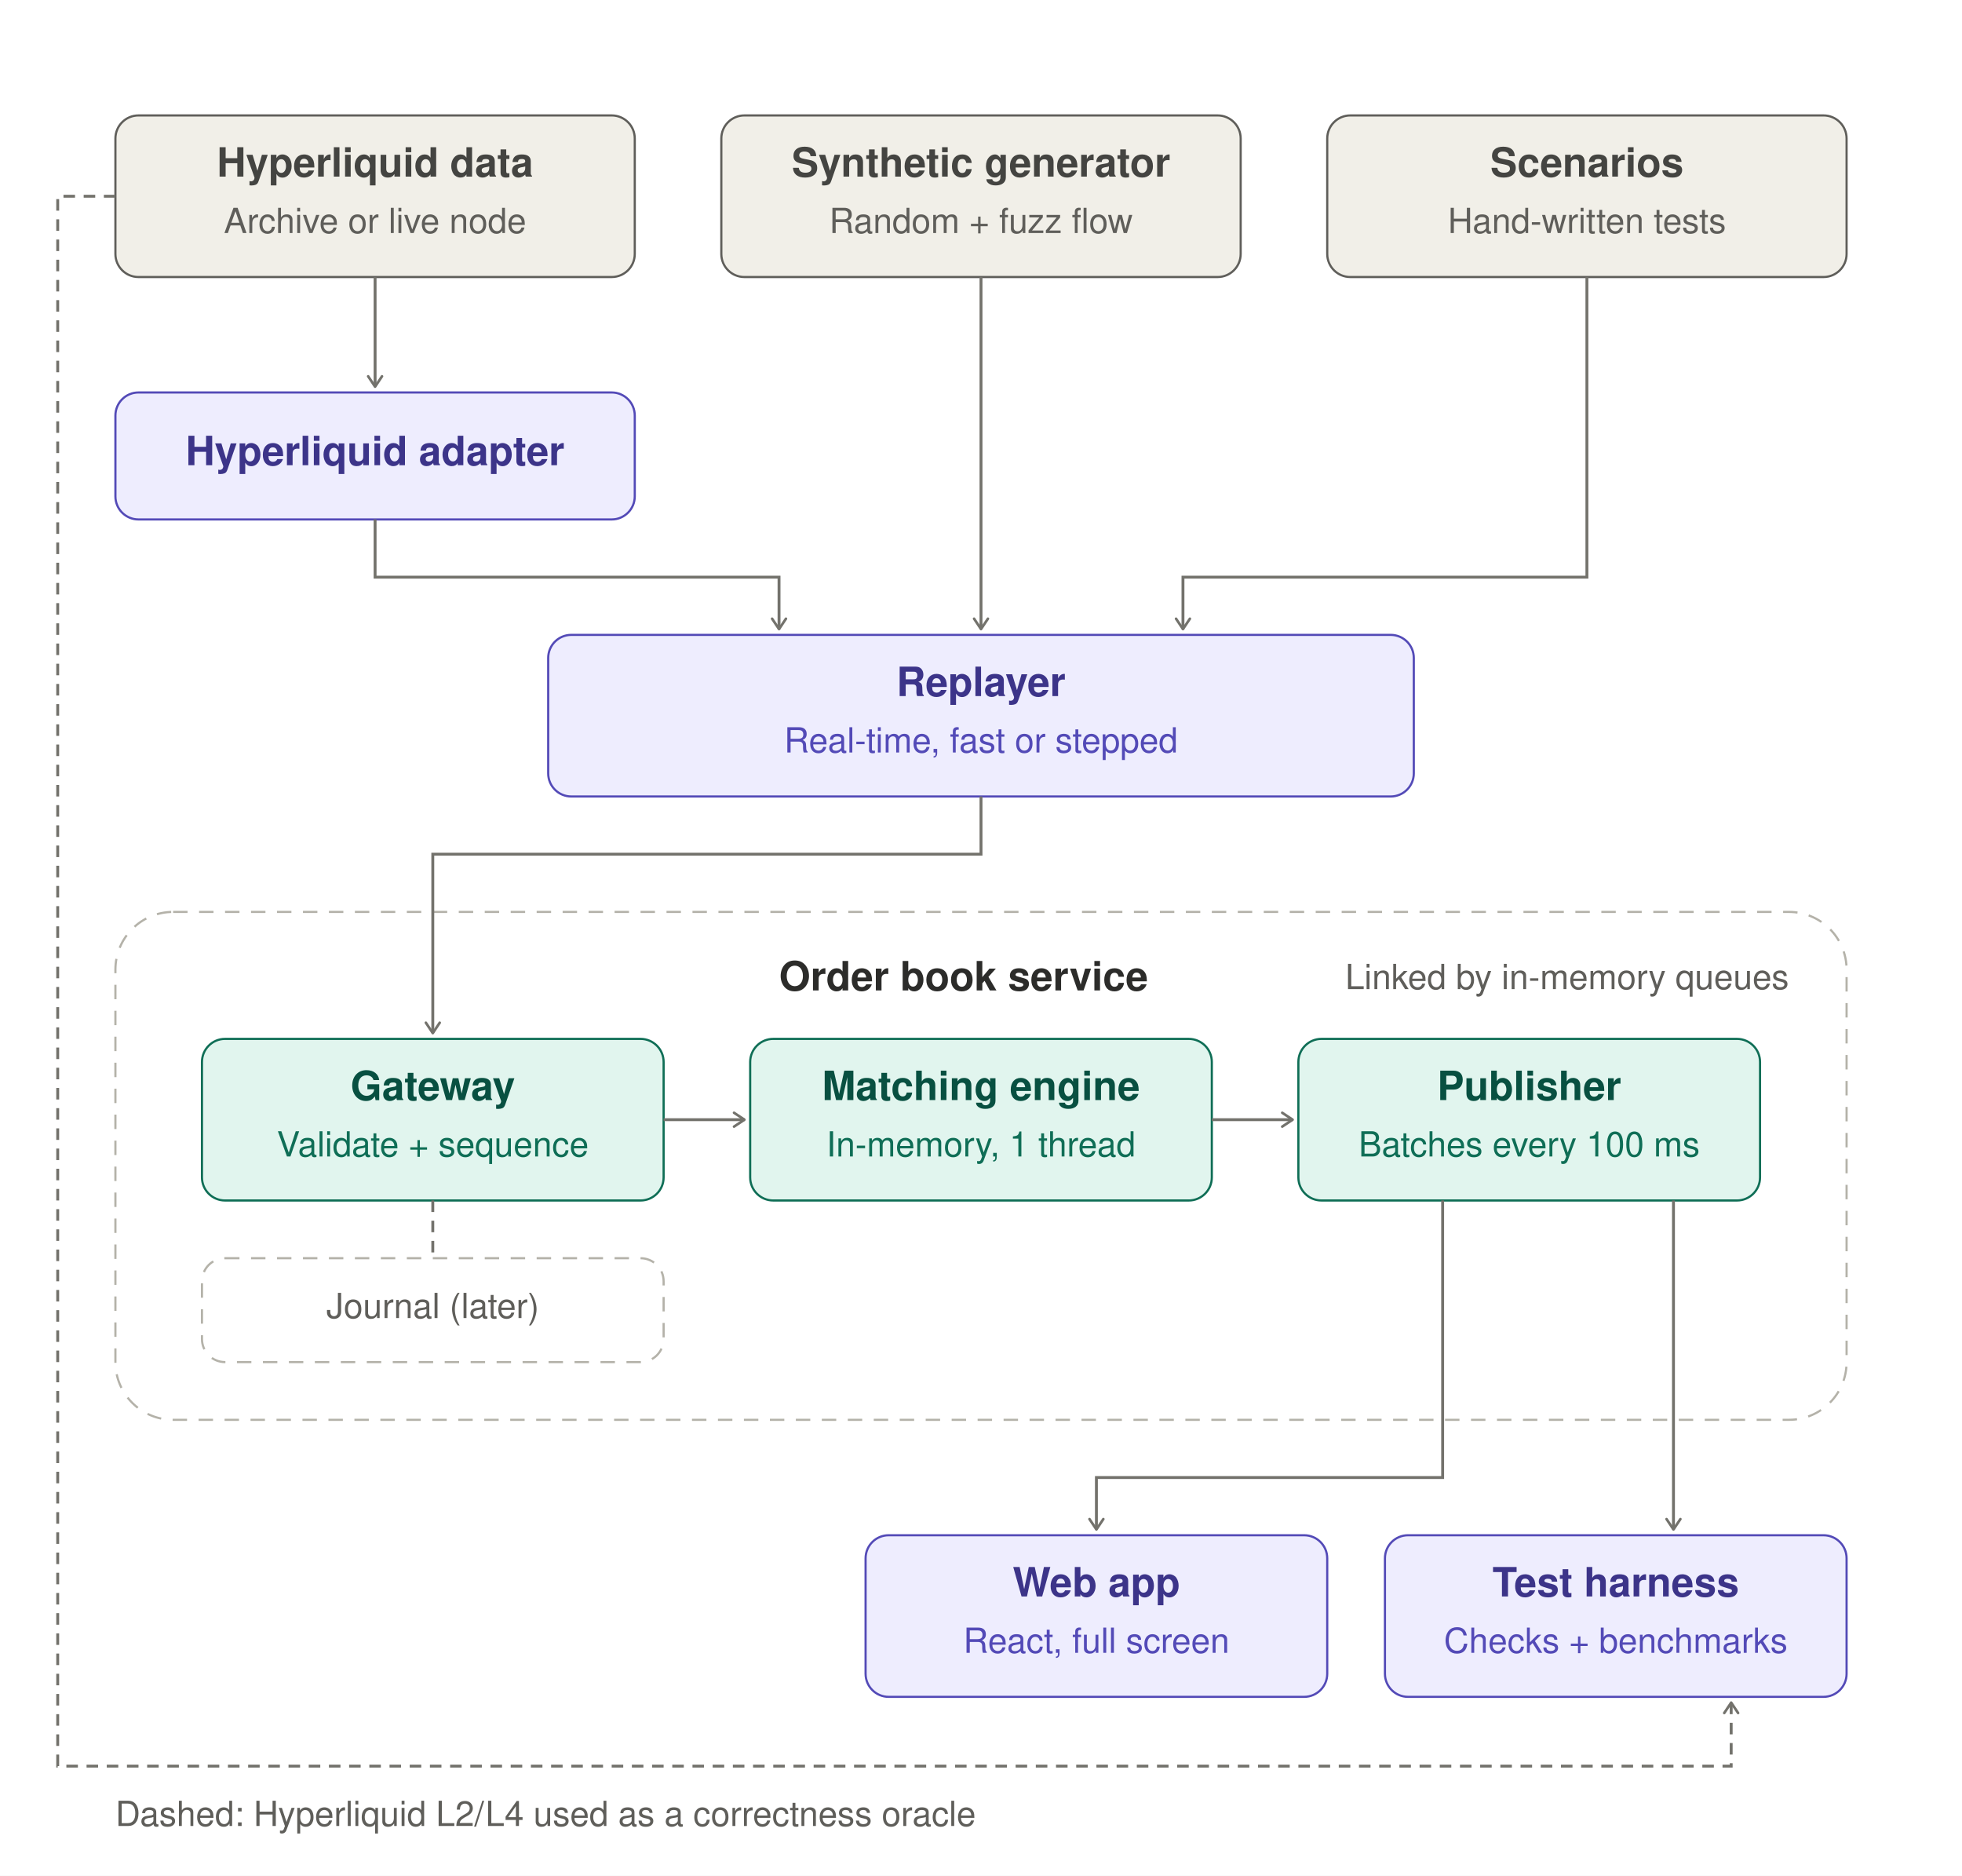
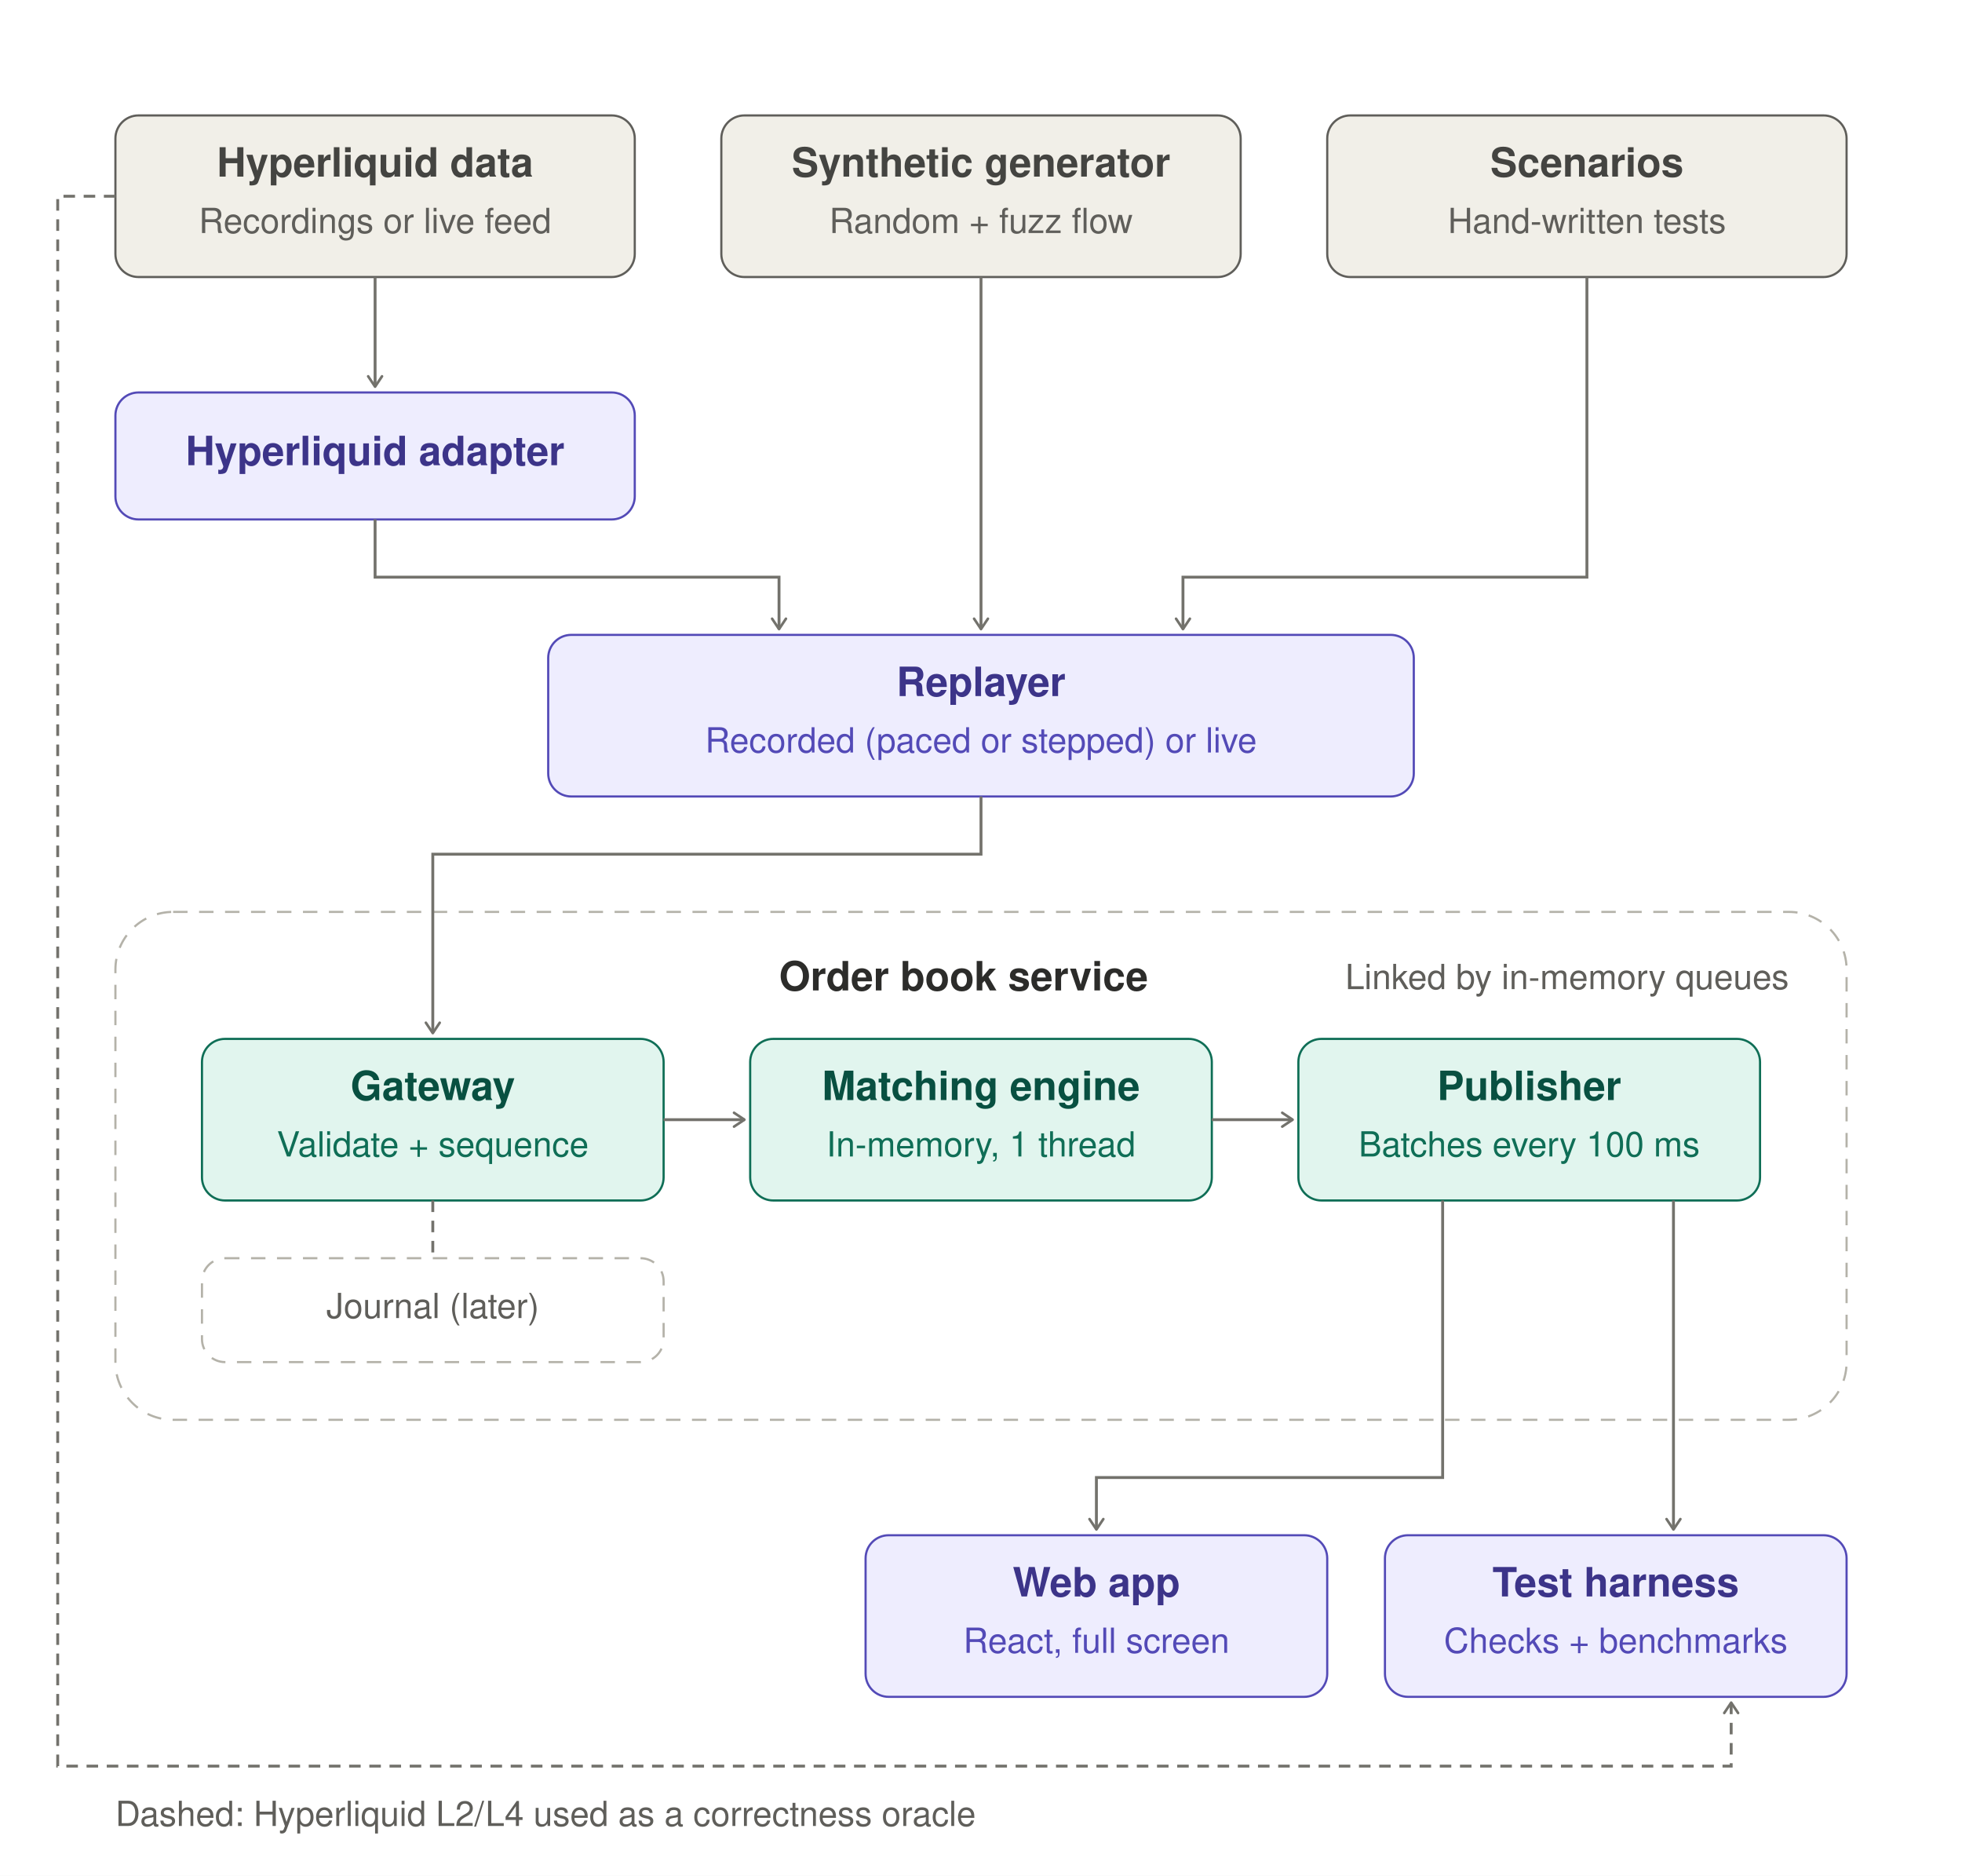
<svg xmlns="http://www.w3.org/2000/svg" width="680" height="650" viewBox="0 0 680 650" role="img">
  <defs>
    <marker id="arrow" viewBox="0 0 10 10" refX="8" refY="5" markerWidth="6" markerHeight="6" orient="auto-start-reverse">
      <path d="M2 1L8 5L2 9" fill="none" stroke="#73726c" stroke-width="1.5" stroke-linecap="round" stroke-linejoin="round" />
    </marker>
  </defs>
  <rect width="680" height="650" fill="#ffffff" />
  <rect x="40" y="40" width="180" height="56" rx="8" fill="#F1EFE8" stroke="#5F5E5A" stroke-width="0.75" />
  <text x="130.0" y="58" font-family="Helvetica, Arial, sans-serif" font-size="14" font-weight="600" fill="#444441" text-anchor="middle" dominant-baseline="central">Hyperliquid data</text>
-   <text x="130.0" y="78" font-family="Helvetica, Arial, sans-serif" font-size="12" font-weight="400" fill="#5F5E5A" text-anchor="middle" dominant-baseline="central">Archive or live node</text>
+   <text x="130.0" y="78" font-family="Helvetica, Arial, sans-serif" font-size="12" font-weight="400" fill="#5F5E5A" text-anchor="middle" dominant-baseline="central">Recordings or live feed</text>
  <rect x="250" y="40" width="180" height="56" rx="8" fill="#F1EFE8" stroke="#5F5E5A" stroke-width="0.75" />
  <text x="340.0" y="58" font-family="Helvetica, Arial, sans-serif" font-size="14" font-weight="600" fill="#444441" text-anchor="middle" dominant-baseline="central">Synthetic generator</text>
  <text x="340.0" y="78" font-family="Helvetica, Arial, sans-serif" font-size="12" font-weight="400" fill="#5F5E5A" text-anchor="middle" dominant-baseline="central">Random + fuzz flow</text>
  <rect x="460" y="40" width="180" height="56" rx="8" fill="#F1EFE8" stroke="#5F5E5A" stroke-width="0.75" />
  <text x="550.0" y="58" font-family="Helvetica, Arial, sans-serif" font-size="14" font-weight="600" fill="#444441" text-anchor="middle" dominant-baseline="central">Scenarios</text>
  <text x="550.0" y="78" font-family="Helvetica, Arial, sans-serif" font-size="12" font-weight="400" fill="#5F5E5A" text-anchor="middle" dominant-baseline="central">Hand-written tests</text>
  <path d="M130 96 L130 134" fill="none" stroke="#73726c" stroke-width="1" marker-end="url(#arrow)" />
  <rect x="40" y="136" width="180" height="44" rx="8" fill="#EEEDFE" stroke="#534AB7" stroke-width="0.75" />
  <text x="130.0" y="158.0" font-family="Helvetica, Arial, sans-serif" font-size="14" font-weight="600" fill="#3C3489" text-anchor="middle" dominant-baseline="central">Hyperliquid adapter</text>
  <path d="M130 180 L130 200 L270 200 L270 218" fill="none" stroke="#73726c" stroke-width="1" marker-end="url(#arrow)" />
  <path d="M340 96 L340 218" fill="none" stroke="#73726c" stroke-width="1" marker-end="url(#arrow)" />
  <path d="M550 96 L550 200 L410 200 L410 218" fill="none" stroke="#73726c" stroke-width="1" marker-end="url(#arrow)" />
  <rect x="190" y="220" width="300" height="56" rx="8" fill="#EEEDFE" stroke="#534AB7" stroke-width="0.75" />
  <text x="340.0" y="238" font-family="Helvetica, Arial, sans-serif" font-size="14" font-weight="600" fill="#3C3489" text-anchor="middle" dominant-baseline="central">Replayer</text>
-   <text x="340.0" y="258" font-family="Helvetica, Arial, sans-serif" font-size="12" font-weight="400" fill="#534AB7" text-anchor="middle" dominant-baseline="central">Real-time, fast or stepped</text>
+   <text x="340.0" y="258" font-family="Helvetica, Arial, sans-serif" font-size="12" font-weight="400" fill="#534AB7" text-anchor="middle" dominant-baseline="central">Recorded (paced or stepped) or live</text>
  <rect x="40" y="316" width="600" height="176" rx="20" fill="none" stroke="#B4B2A9" stroke-width="0.75" stroke-dasharray="5 4" />
  <text x="270" y="340" font-family="Helvetica, Arial, sans-serif" font-size="14" font-weight="600" fill="#2C2C2A" text-anchor="start" dominant-baseline="central">Order book service</text>
  <text x="620" y="340" font-family="Helvetica, Arial, sans-serif" font-size="12" font-weight="400" fill="#5F5E5A" text-anchor="end" dominant-baseline="central">Linked by in-memory queues</text>
  <path d="M340 276 L340 296 L150 296 L150 358" fill="none" stroke="#73726c" stroke-width="1" marker-end="url(#arrow)" />
  <rect x="70" y="360" width="160" height="56" rx="8" fill="#E1F5EE" stroke="#0F6E56" stroke-width="0.75" />
  <text x="150.0" y="378" font-family="Helvetica, Arial, sans-serif" font-size="14" font-weight="600" fill="#085041" text-anchor="middle" dominant-baseline="central">Gateway</text>
  <text x="150.0" y="398" font-family="Helvetica, Arial, sans-serif" font-size="12" font-weight="400" fill="#0F6E56" text-anchor="middle" dominant-baseline="central">Validate + sequence</text>
  <path d="M230 388 L258 388" fill="none" stroke="#73726c" stroke-width="1" marker-end="url(#arrow)" />
  <rect x="260" y="360" width="160" height="56" rx="8" fill="#E1F5EE" stroke="#0F6E56" stroke-width="0.75" />
  <text x="340.0" y="378" font-family="Helvetica, Arial, sans-serif" font-size="14" font-weight="600" fill="#085041" text-anchor="middle" dominant-baseline="central">Matching engine</text>
  <text x="340.0" y="398" font-family="Helvetica, Arial, sans-serif" font-size="12" font-weight="400" fill="#0F6E56" text-anchor="middle" dominant-baseline="central">In-memory, 1 thread</text>
  <path d="M420 388 L448 388" fill="none" stroke="#73726c" stroke-width="1" marker-end="url(#arrow)" />
  <rect x="450" y="360" width="160" height="56" rx="8" fill="#E1F5EE" stroke="#0F6E56" stroke-width="0.75" />
  <text x="530.0" y="378" font-family="Helvetica, Arial, sans-serif" font-size="14" font-weight="600" fill="#085041" text-anchor="middle" dominant-baseline="central">Publisher</text>
  <text x="530.0" y="398" font-family="Helvetica, Arial, sans-serif" font-size="12" font-weight="400" fill="#0F6E56" text-anchor="middle" dominant-baseline="central">Batches every 100 ms</text>
  <path d="M150 416 L150 434" fill="none" stroke="#73726c" stroke-width="1" stroke-dasharray="4 3" />
  <rect x="70" y="436" width="160" height="36" rx="8" fill="none" stroke="#B4B2A9" stroke-width="0.75" stroke-dasharray="5 4" />
  <text x="150" y="454" font-family="Helvetica, Arial, sans-serif" font-size="12" font-weight="400" fill="#5F5E5A" text-anchor="middle" dominant-baseline="central">Journal (later)</text>
  <path d="M500 416 L500 512 L380 512 L380 530" fill="none" stroke="#73726c" stroke-width="1" marker-end="url(#arrow)" />
  <path d="M580 416 L580 530" fill="none" stroke="#73726c" stroke-width="1" marker-end="url(#arrow)" />
  <rect x="300" y="532" width="160" height="56" rx="8" fill="#EEEDFE" stroke="#534AB7" stroke-width="0.75" />
  <text x="380.0" y="550" font-family="Helvetica, Arial, sans-serif" font-size="14" font-weight="600" fill="#3C3489" text-anchor="middle" dominant-baseline="central">Web app</text>
  <text x="380.0" y="570" font-family="Helvetica, Arial, sans-serif" font-size="12" font-weight="400" fill="#534AB7" text-anchor="middle" dominant-baseline="central">React, full screen</text>
  <rect x="480" y="532" width="160" height="56" rx="8" fill="#EEEDFE" stroke="#534AB7" stroke-width="0.75" />
  <text x="560.0" y="550" font-family="Helvetica, Arial, sans-serif" font-size="14" font-weight="600" fill="#3C3489" text-anchor="middle" dominant-baseline="central">Test harness</text>
  <text x="560.0" y="570" font-family="Helvetica, Arial, sans-serif" font-size="12" font-weight="400" fill="#534AB7" text-anchor="middle" dominant-baseline="central">Checks + benchmarks</text>
  <path d="M40 68 L20 68 L20 612 L600 612 L600 590" fill="none" stroke="#73726c" stroke-width="1" stroke-dasharray="4 3" marker-end="url(#arrow)" />
  <text x="40" y="630" font-family="Helvetica, Arial, sans-serif" font-size="12" font-weight="400" fill="#5F5E5A" text-anchor="start" dominant-baseline="central">Dashed: Hyperliquid L2/L4 used as a correctness oracle</text>
</svg>
